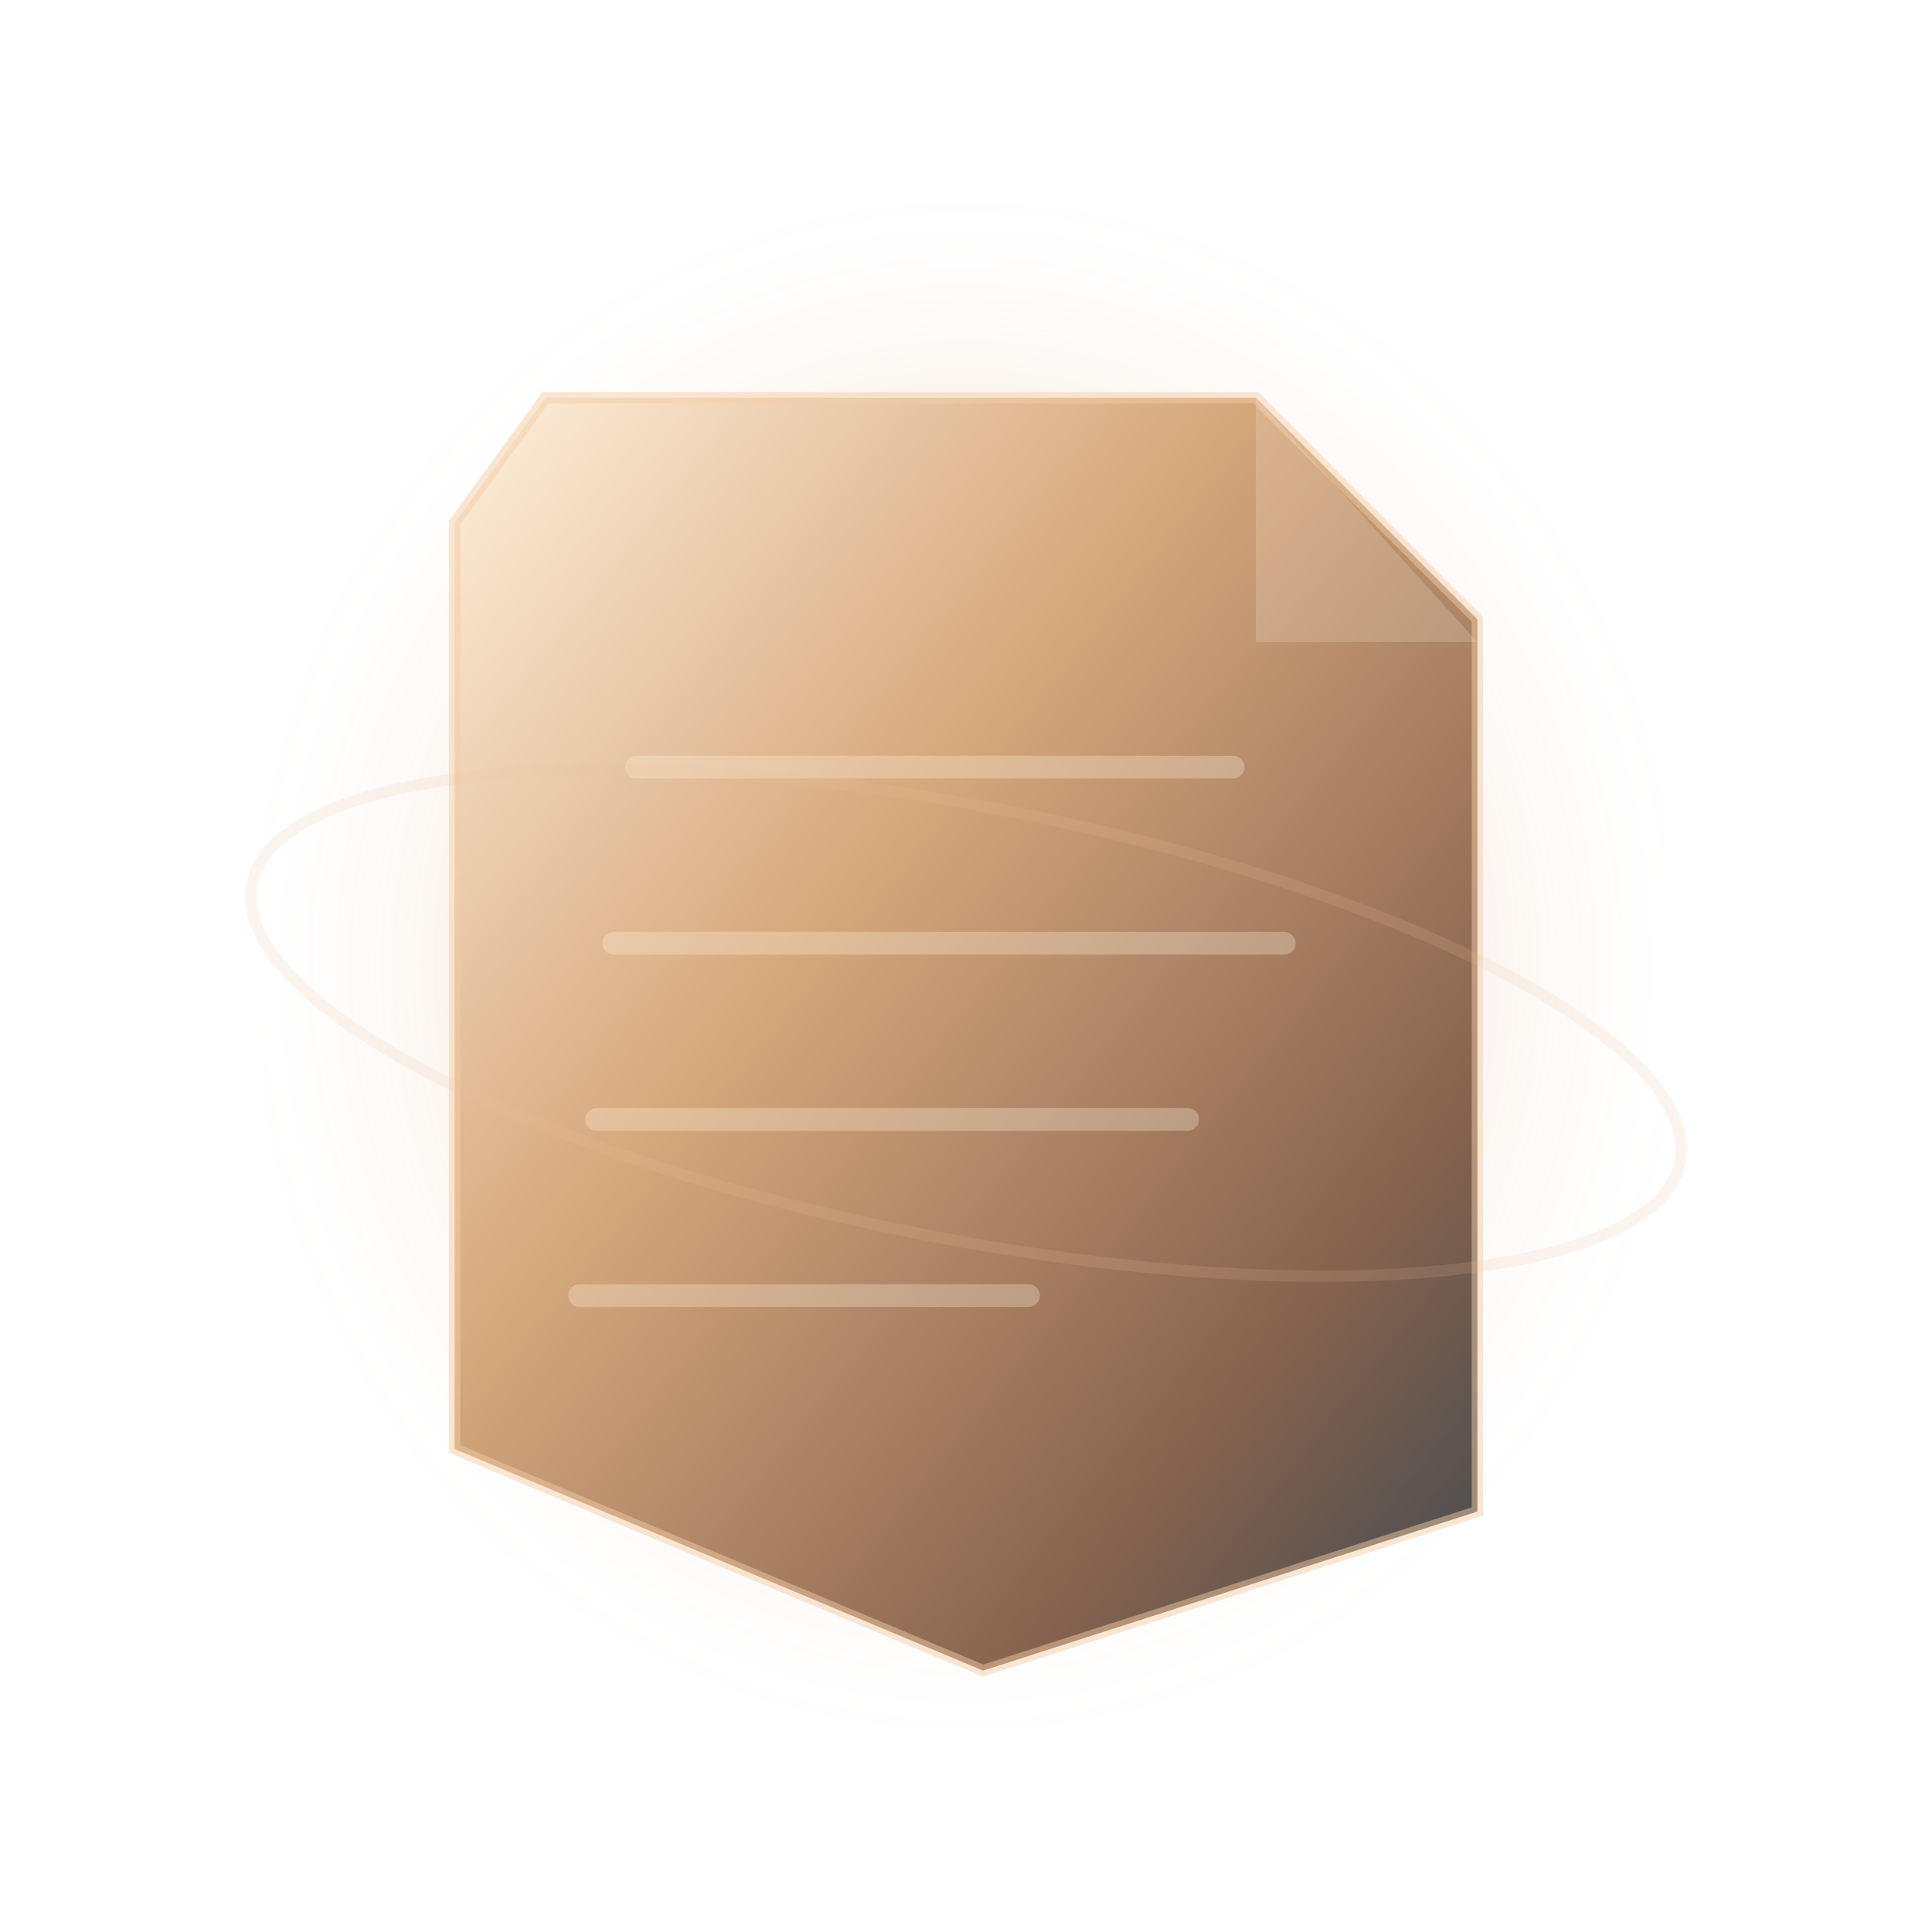
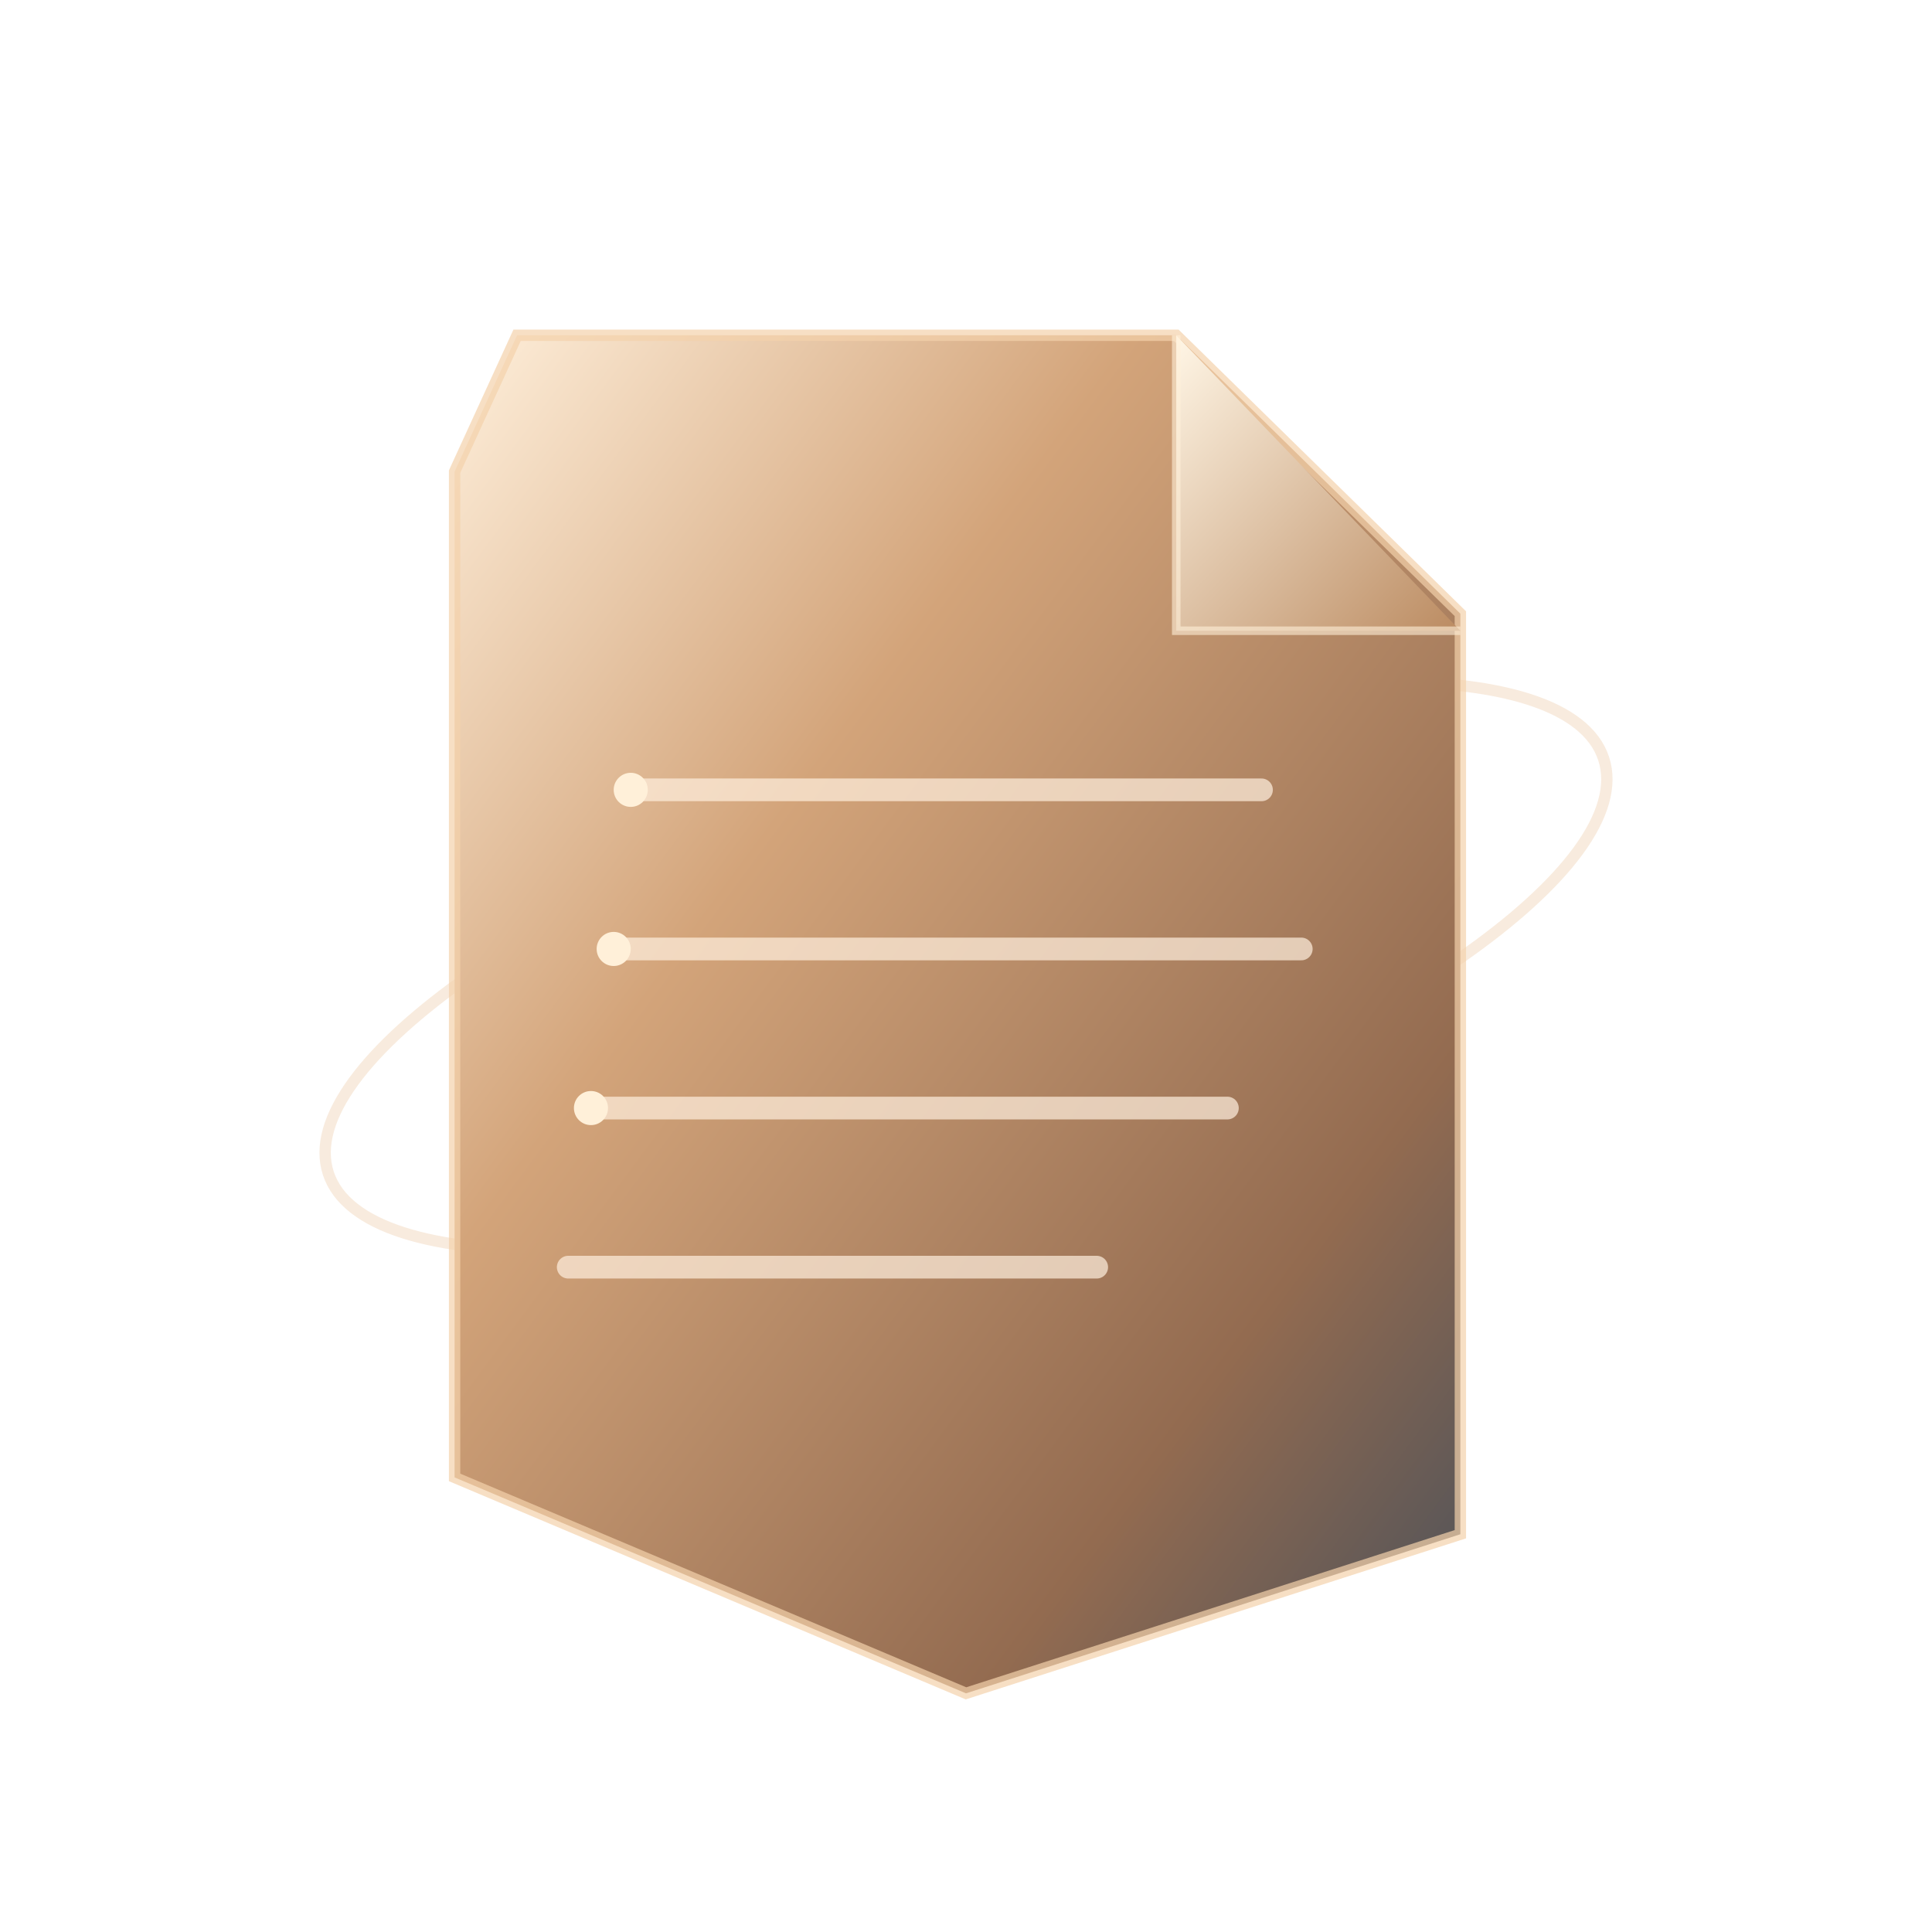
<svg xmlns="http://www.w3.org/2000/svg" viewBox="0 0 340 340">
  <defs>
-     <linearGradient id="g" x1="0" y1="0" x2="1" y2="1">
+     <linearGradient id="paper" x1="0" y1="0" x2="1" y2="1">
      <stop stop-color="#fff0dc" />
-       <stop offset=".38" stop-color="#d6a87d" />
-       <stop offset=".78" stop-color="#85624e" />
-       <stop offset="1" stop-color="#3e4a51" />
+       <stop offset=".34" stop-color="#d3a47a" />
+       <stop offset=".76" stop-color="#936b50" />
+       <stop offset="1" stop-color="#48505a" />
    </linearGradient>
-     <filter id="h">
-       <feGaussianBlur stdDeviation="12" />
-     </filter>
+     <linearGradient id="fold" x1="0" y1="0" x2="1" y2="1">
+       <stop stop-color="#fff6e6" />
+       <stop offset="1" stop-color="#bb8b61" />
+     </linearGradient>
  </defs>
-   <ellipse cx="170" cy="170" rx="103" ry="112" fill="#d19a68" opacity=".11" filter="url(#h)" />
-   <path d="M96 70 H221 L260 109 V266 L173 294 L80 255 V92Z" fill="url(#g)" stroke="#f1cda6" stroke-opacity=".48" stroke-width="2" />
-   <path d="M221 70 V113 H260" fill="#fff3e2" opacity=".19" />
-   <g stroke="#fff0de" stroke-opacity=".30" stroke-width="4" stroke-linecap="round">
-     <path d="M112 135H217" />
-     <path d="M108 166H226" />
-     <path d="M105 197H209" />
-     <path d="M102 228H181" />
+   <ellipse cx="170" cy="170" rx="118" ry="36" fill="none" stroke="#e7bf98" stroke-opacity=".32" stroke-width="2" transform="rotate(-18 170 170)" />
+   <path d="M91 59 H207 L257 108 V270 L170 298 L80 260 V83Z" fill="url(#paper)" stroke="#f4d2ab" stroke-opacity=".7" stroke-width="2" />
+   <path d="M207 59 V111 H257" fill="url(#fold)" stroke="#fff0d8" stroke-opacity=".6" stroke-width="1.5" />
+   <g stroke="#fff0de" stroke-opacity=".7" stroke-width="4" stroke-linecap="round">
+     <path d="M112 139 H222" />
+     <path d="M108 167 H229" />
+     <path d="M104 195 H216" />
+     <path d="M100 223 H193" />
  </g>
-   <ellipse cx="170" cy="180" rx="128" ry="38" fill="none" stroke="#e8c09a" stroke-opacity=".16" stroke-width="2" transform="rotate(11 170 180)" />
+   <g fill="#fff0d9">
+     <circle cx="111" cy="139" r="3" />
+     <circle cx="108" cy="167" r="3" />
+     <circle cx="104" cy="195" r="3" />
+   </g>
</svg>
